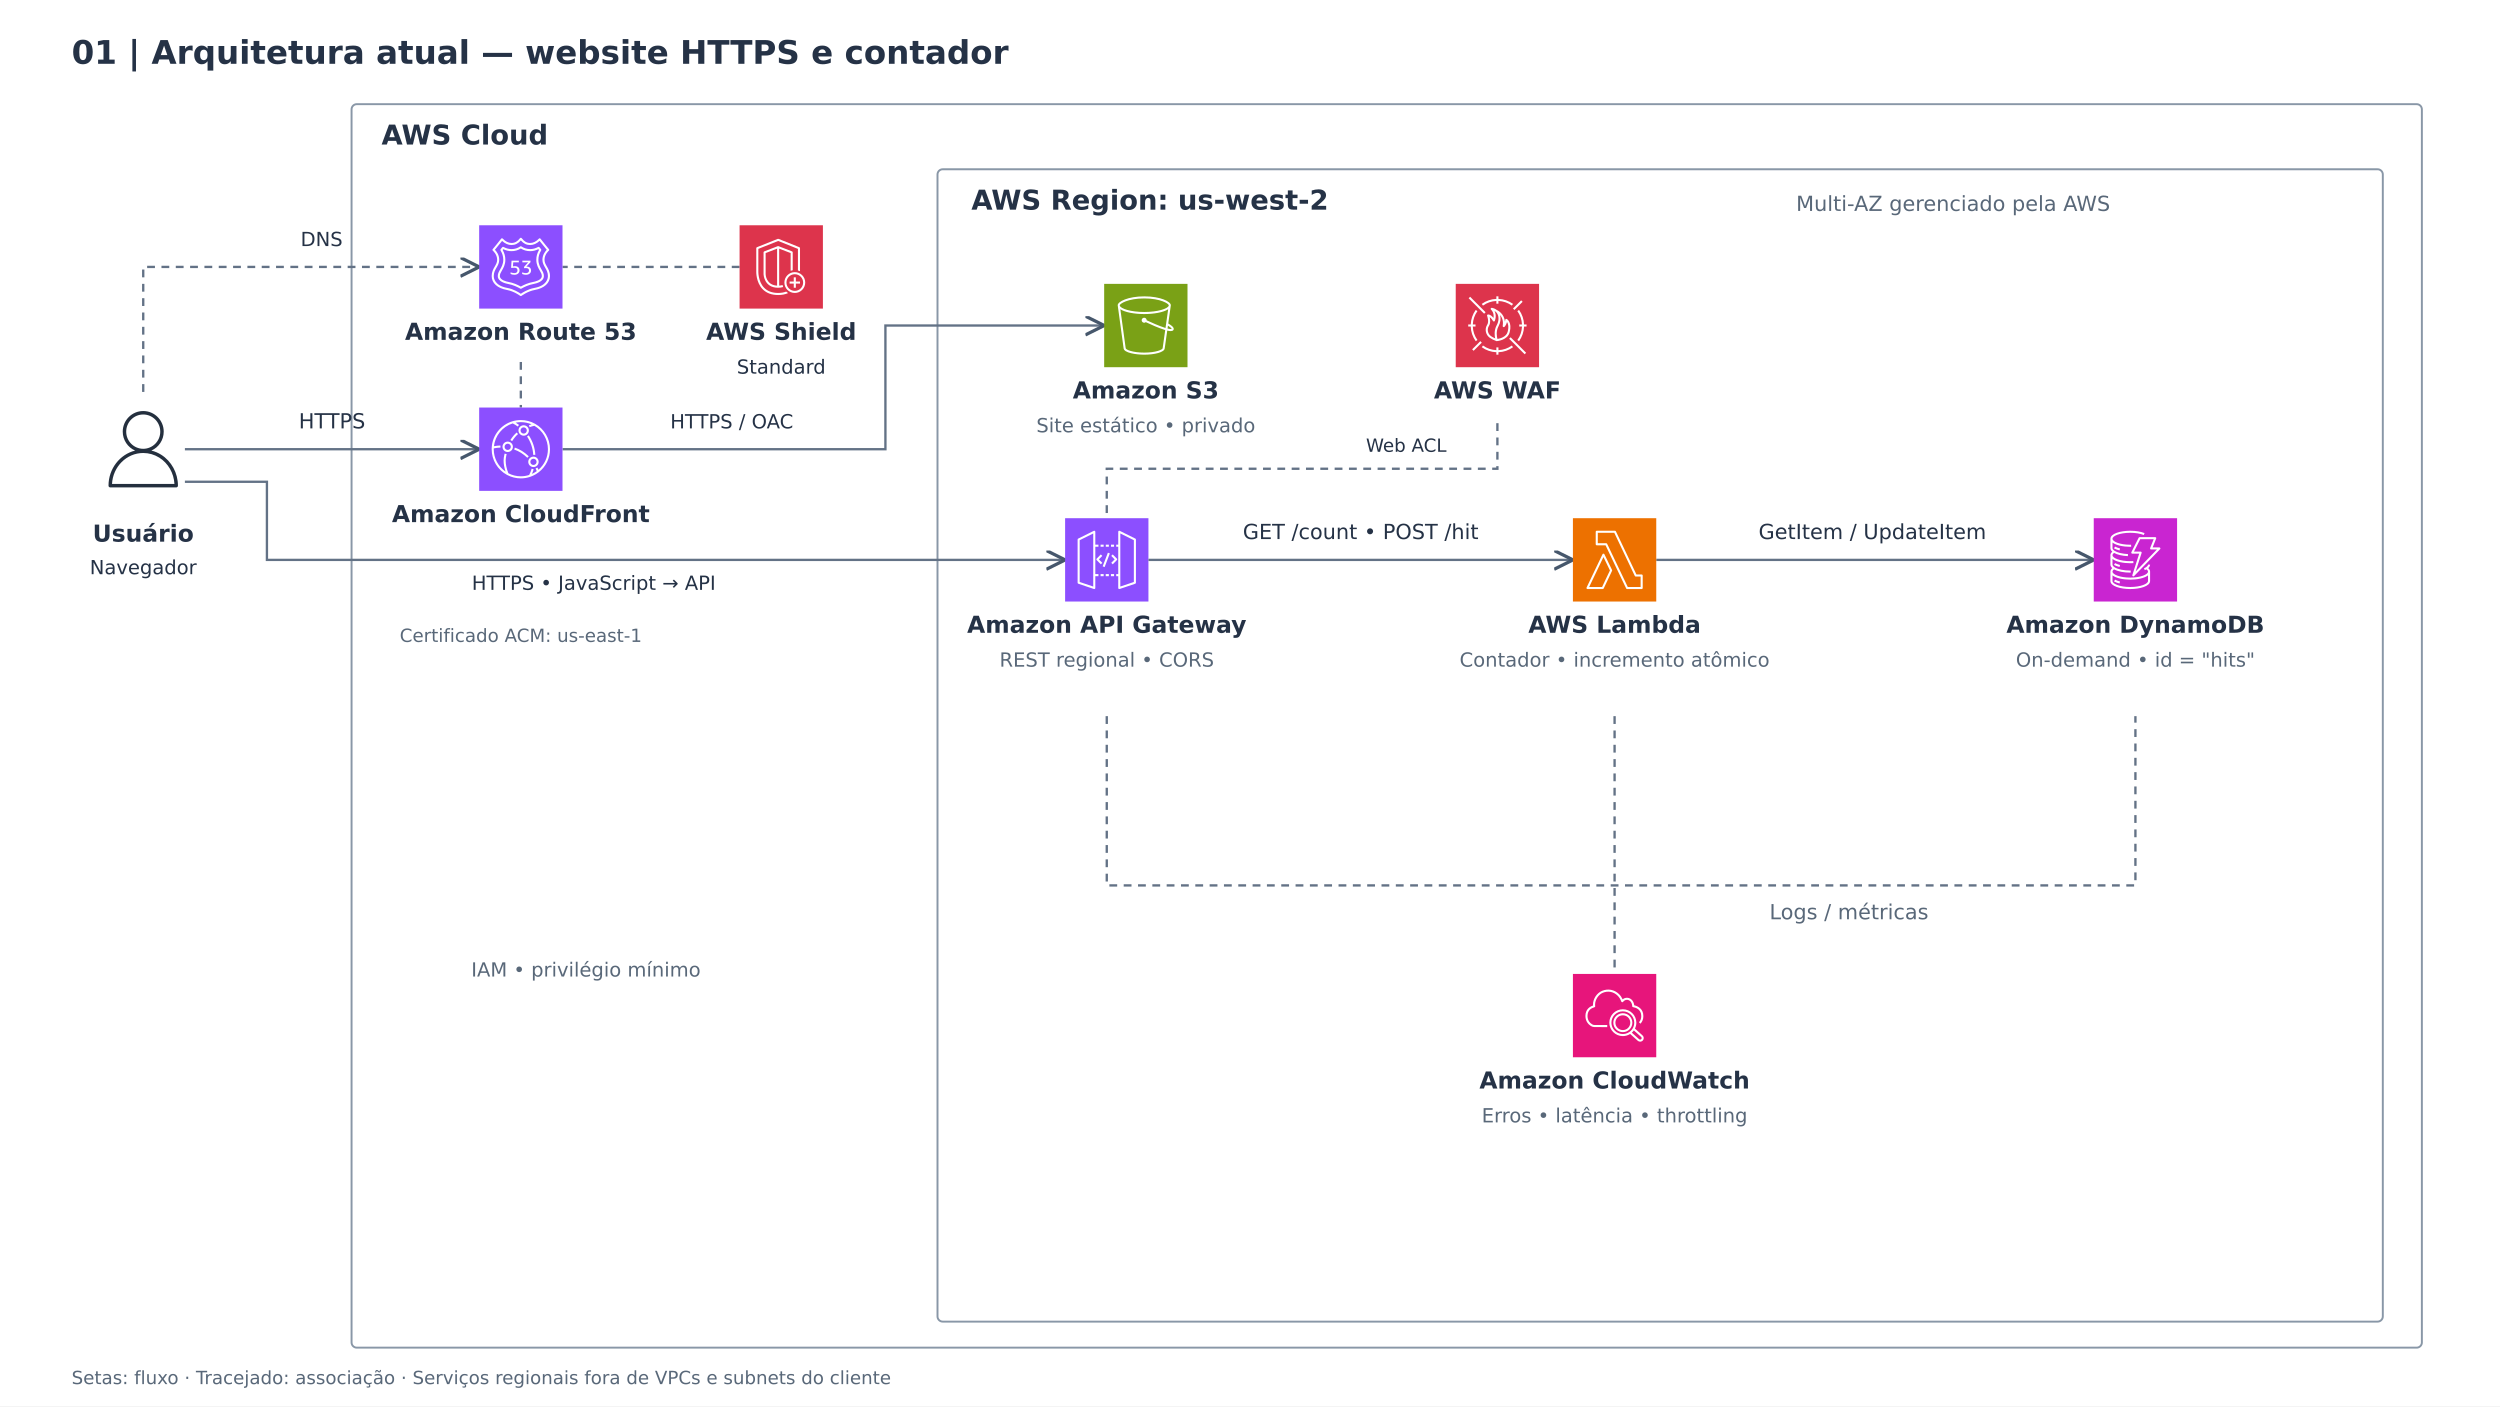
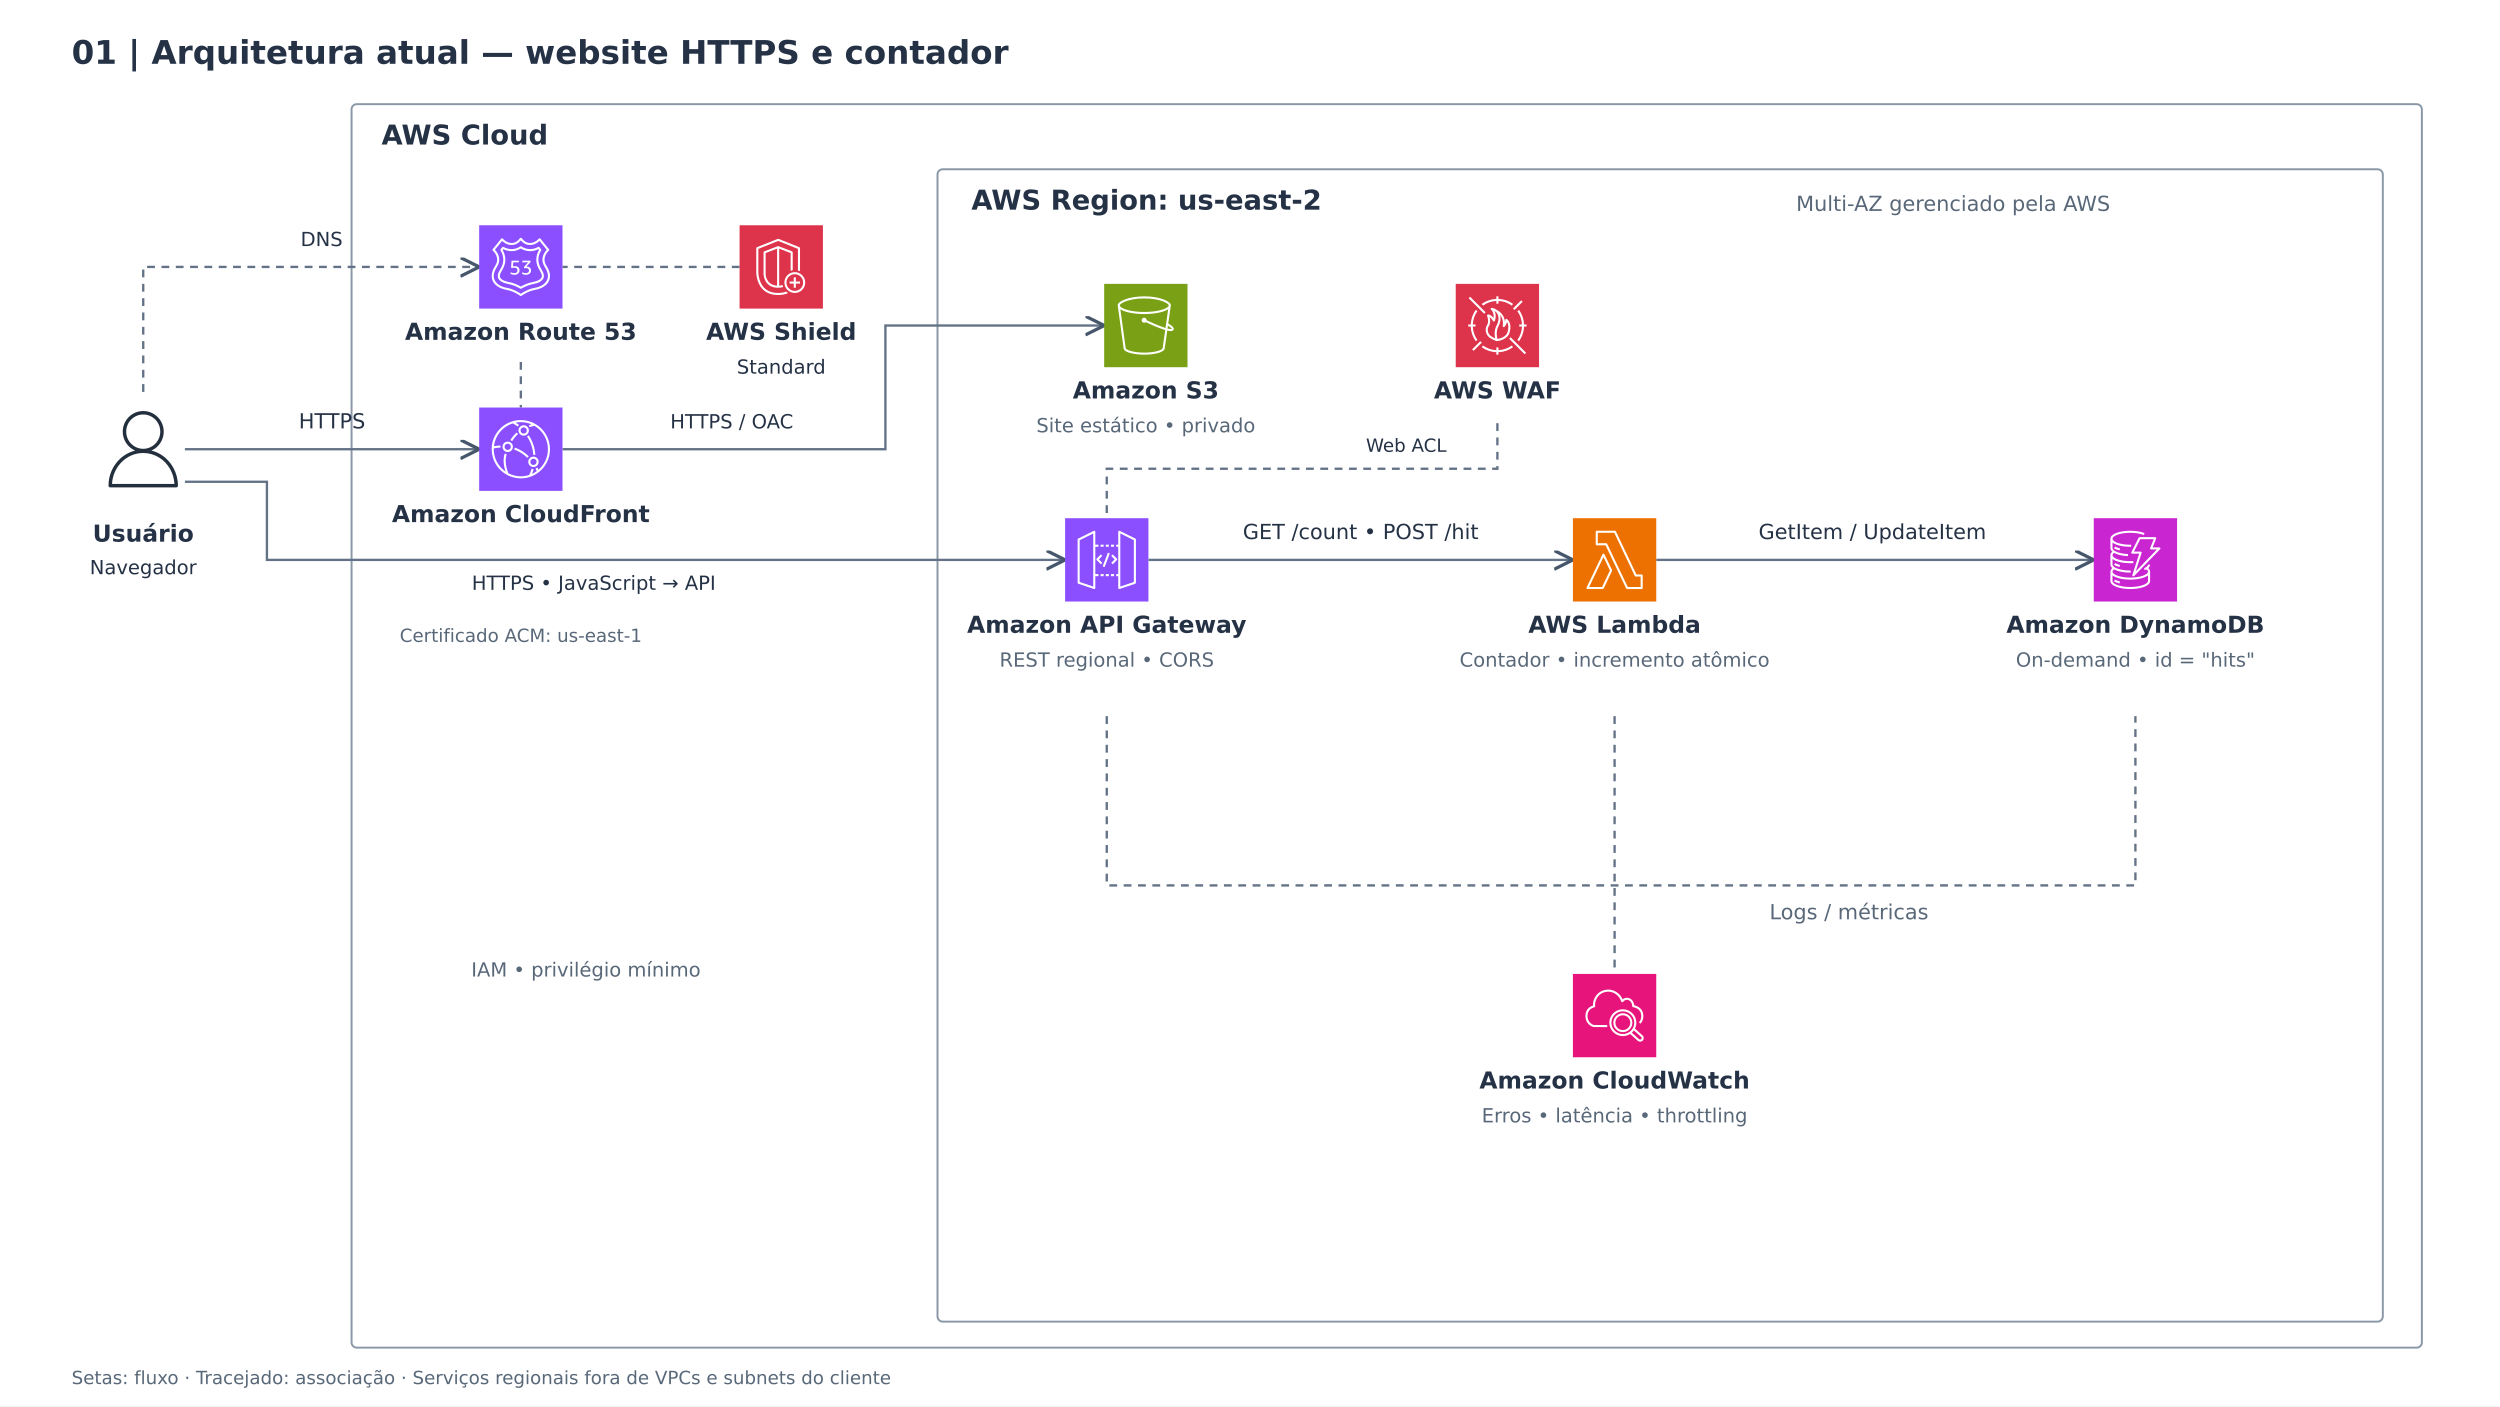
<svg xmlns="http://www.w3.org/2000/svg" width="1920" height="1080" viewBox="0 0 1920 1080">
  <defs>
    <marker id="a" markerWidth="9" markerHeight="9" refX="8" refY="4" orient="auto">
      <path d="M0,0 L8,4 L0,8" fill="none" stroke="#46576c" stroke-width="1.4" />
    </marker>
  </defs>
  <rect width="1920" height="1080" fill="#fff" />
  <text x="55" y="49" font-family="DejaVu Sans,sans-serif" font-size="25" text-anchor="start" fill="#253246" font-weight="600">01  |  Arquitetura atual — website HTTPS e contador</text>
  <rect x="270" y="80" width="1590" height="955" rx="4" fill="none" stroke="#8997a7" stroke-width="1.5" />
  <text x="293" y="111" font-family="DejaVu Sans,sans-serif" font-size="21" text-anchor="start" fill="#253246" font-weight="600">AWS Cloud</text>
  <rect x="720" y="130" width="1110" height="885" rx="4" fill="none" stroke="#8997a7" stroke-width="1.5" />
-   <text x="746" y="161" font-family="DejaVu Sans,sans-serif" font-size="21" text-anchor="start" fill="#253246" font-weight="600">AWS Region: us-west-2</text>
+   <text x="746" y="161" font-family="DejaVu Sans,sans-serif" font-size="21" text-anchor="start" fill="#253246" font-weight="600">AWS Region: us-east-2</text>
  <text x="1500" y="162" font-family="DejaVu Sans,sans-serif" font-size="16" text-anchor="middle" fill="#596879" font-weight="400">Multi-AZ gerenciado pela AWS</text>
  <path d="M110 301 V205 H368" fill="none" stroke="#637286" stroke-width="1.8" stroke-dasharray="6 5" marker-end="url(#a)" />
  <text x="247" y="189" font-family="DejaVu Sans,sans-serif" font-size="15" text-anchor="middle" fill="#253246" font-weight="400">DNS</text>
  <path d="M568 205 H432" fill="none" stroke="#637286" stroke-width="1.8" stroke-dasharray="6 5" />
  <path d="M400 278 V313" fill="none" stroke="#637286" stroke-width="1.8" stroke-dasharray="6 5" />
  <path d="M142 345 H368" fill="none" stroke="#637286" stroke-width="1.8" marker-end="url(#a)" />
  <text x="255" y="329" font-family="DejaVu Sans,sans-serif" font-size="16" text-anchor="middle" fill="#253246" font-weight="400">HTTPS</text>
  <path d="M432 345 H680 V250 H848" fill="none" stroke="#637286" stroke-width="1.8" marker-end="url(#a)" />
  <text x="562" y="329" font-family="DejaVu Sans,sans-serif" font-size="15" text-anchor="middle" fill="#253246" font-weight="400">HTTPS / OAC</text>
  <path d="M142 370 H205 V430 H818" fill="none" stroke="#637286" stroke-width="1.8" marker-end="url(#a)" />
  <text x="456" y="453" font-family="DejaVu Sans,sans-serif" font-size="15" text-anchor="middle" fill="#253246" font-weight="400">HTTPS • JavaScript → API</text>
  <path d="M1150 325 V360 H850 V398" fill="none" stroke="#637286" stroke-width="1.8" stroke-dasharray="6 5" />
  <text x="1080" y="347" font-family="DejaVu Sans,sans-serif" font-size="14" text-anchor="middle" fill="#253246" font-weight="400">Web ACL</text>
  <svg width="64" height="64" viewBox="0 0 48 48" version="1.1" x="78.0" y="313.0">
    <g id="Icon-Resource/General-Resource/Res_User_48" stroke="none" stroke-width="1" fill="none" fill-rule="evenodd">
      <path d="M6.025,44 C6.524,34.085 14.395,26.178 24,26.178 C27.248,26.178 30.43,27.092 33.205,28.822 C38.354,32.033 41.653,37.783 41.974,44 L6.025,44 Z M14.192,13.878 C14.192,8.432 18.592,4 24.001,4 C29.408,4 33.807,8.432 33.807,13.878 C33.807,19.325 29.408,23.757 24.001,23.757 C18.592,23.757 14.192,19.325 14.192,13.878 L14.192,13.878 Z M34.263,27.125 C32.53,26.044 30.65,25.26 28.698,24.771 C32.877,22.939 35.807,18.749 35.807,13.878 C35.807,7.329 30.51,2 24.001,2 C17.489,2 12.192,7.329 12.192,13.878 C12.192,18.755 15.13,22.95 19.317,24.778 C10.545,26.981 4,35.2 4,45 C4,45.552 4.447,46 5,46 L43,46 C43.552,46 44,45.552 44,45 C44,37.719 40.269,30.87 34.263,27.125 L34.263,27.125 Z" id="Fill-1" fill="#242F3E" />
    </g>
  </svg>
  <text x="110" y="416" font-family="DejaVu Sans,sans-serif" font-size="18" text-anchor="middle" fill="#253246" font-weight="600">Usuário</text>
  <text x="110" y="441" font-family="DejaVu Sans,sans-serif" font-size="15" text-anchor="middle" fill="#253246" font-weight="400">Navegador</text>
  <svg width="64" height="64" viewBox="0 0 80 80" version="1.1" x="368.0" y="173.0">
    <g id="Icon-Architecture/64/Arch_Amazon-Route-53_64" stroke="none" stroke-width="1" fill="none" fill-rule="evenodd">
      <g id="Icon-Architecture-BG/64/Networking-Content-Delivery" fill="#8C4FFF">
        <rect id="Rectangle" x="0" y="0" width="80" height="80" />
      </g>
      <path d="M48.692,40.68 C49.431,41.363 49.801,42.278 49.801,43.428 C49.801,44.678 49.351,45.676 48.452,46.423 C47.552,47.17 46.343,47.543 44.826,47.543 C43.627,47.543 42.44,47.287 41.266,46.777 L41.266,45.245 C42.657,45.705 43.843,45.935 44.826,45.935 C45.796,45.935 46.542,45.717 47.065,45.284 C47.588,44.85 47.849,44.231 47.849,43.428 C47.849,41.883 46.874,41.111 44.921,41.111 C44.309,41.111 43.703,41.143 43.103,41.206 L43.103,39.943 L47.123,35.559 L41.458,35.559 L41.458,33.989 L49.247,33.989 L49.247,35.502 L45.304,39.675 C45.369,39.662 45.431,39.656 45.496,39.656 L45.687,39.656 C46.951,39.656 47.952,39.997 48.692,40.68 M37.574,40.345 C38.351,41.073 38.74,42.074 38.74,43.35 C38.74,44.601 38.288,45.612 37.381,46.385 C36.475,47.157 35.283,47.543 33.803,47.543 C32.503,47.543 31.284,47.287 30.148,46.777 L30.148,45.245 C31.564,45.705 32.776,45.935 33.784,45.935 C34.754,45.935 35.497,45.715 36.013,45.274 C36.53,44.834 36.789,44.2 36.789,43.37 C36.789,42.463 36.546,41.806 36.061,41.398 C35.576,40.99 34.785,40.785 33.688,40.785 C32.897,40.785 31.909,40.85 30.722,40.977 L30.722,39.713 L31.086,33.989 L38.071,33.989 L38.071,35.559 L32.693,35.559 L32.444,39.445 C33.146,39.318 33.777,39.254 34.338,39.254 C35.716,39.254 36.795,39.617 37.574,40.345 M51.957,54.378 C47.103,55.25 42.852,57.227 40,58.837 C37.147,57.227 32.896,55.25 28.043,54.378 C26.677,54.133 19.869,52.711 19.869,48.776 C19.869,46.952 20.522,45.742 21.776,43.583 C23.274,41 25.138,37.784 25.138,33.156 C25.138,29.847 24.271,26.675 22.559,23.715 C22.76,23.467 22.965,23.216 23.171,22.963 C25.707,24.23 28.347,24.872 31.031,24.872 C34.311,24.872 37.325,24.011 40,22.311 C42.674,24.011 45.688,24.872 48.968,24.872 C51.652,24.872 54.293,24.23 56.829,22.963 C57.034,23.216 57.239,23.467 57.44,23.715 C55.728,26.675 54.861,29.847 54.861,33.156 C54.861,37.784 56.725,41 58.226,43.587 C59.477,45.742 60.13,46.952 60.13,48.776 C60.13,52.711 53.322,54.133 51.957,54.378 M56.861,33.156 C56.861,29.997 57.752,26.97 59.507,24.158 C59.735,23.795 59.706,23.328 59.434,22.996 C58.926,22.373 58.393,21.718 57.867,21.067 C57.562,20.69 57.032,20.586 56.606,20.82 C54.143,22.181 51.574,22.872 48.968,22.872 C45.824,22.872 43.077,22.026 40.569,20.289 C40.227,20.052 39.772,20.052 39.43,20.289 C36.922,22.026 34.175,22.872 31.031,22.872 C28.425,22.872 25.856,22.181 23.393,20.82 C22.968,20.586 22.437,20.69 22.132,21.067 C21.606,21.718 21.073,22.373 20.565,22.996 C20.294,23.328 20.264,23.795 20.492,24.158 C22.248,26.97 23.138,29.997 23.138,33.156 C23.138,37.246 21.423,40.202 20.045,42.581 C18.695,44.904 17.869,46.447 17.869,48.776 C17.869,54.165 25.385,55.934 27.689,56.348 C32.549,57.221 36.793,59.281 39.497,60.854 C39.652,60.945 39.826,60.99 40,60.99 C40.173,60.99 40.347,60.945 40.503,60.854 C43.207,59.281 47.45,57.221 52.31,56.348 C54.614,55.934 62.13,54.165 62.13,48.776 C62.13,46.447 61.304,44.904 59.954,42.578 C58.576,40.202 56.861,37.246 56.861,33.156 M52.994,60.157 C46.863,61.259 41.723,64.557 40,65.764 C38.276,64.557 33.136,61.259 27.005,60.157 C14.937,57.989 14,50.897 14,48.776 C14,45.285 15.371,42.923 16.697,40.637 C17.961,38.46 19.268,36.207 19.268,33.156 C19.268,28.336 16.485,24.931 15.112,23.546 C16.556,21.789 20.204,17.342 22.003,15.024 C24.729,17.597 27.898,19 31.031,19 C34.509,19 37.385,17.585 40,14.564 C42.614,17.585 45.49,19 48.968,19 C52.101,19 55.27,17.597 57.997,15.024 C59.796,17.342 63.443,21.789 64.887,23.546 C63.514,24.931 60.731,28.336 60.731,33.156 C60.731,36.207 62.039,38.46 63.302,40.637 C64.629,42.923 66,45.285 66,48.776 C66,50.897 65.062,57.989 52.994,60.157 M65.032,39.634 C63.797,37.505 62.731,35.668 62.731,33.156 C62.731,27.868 66.847,24.447 66.887,24.415 C67.094,24.247 67.226,24.003 67.254,23.737 C67.28,23.471 67.2,23.206 67.03,23 C66.963,22.92 60.408,14.973 58.906,12.914 C58.73,12.673 58.457,12.523 58.159,12.505 C57.86,12.483 57.572,12.602 57.368,12.82 C54.848,15.515 51.866,16.999 48.968,16.999 C45.764,16.999 43.244,15.572 40.794,12.371 C40.415,11.876 39.585,11.876 39.206,12.371 C36.755,15.572 34.235,16.999 31.031,16.999 C28.133,16.999 25.151,15.515 22.631,12.82 C22.427,12.602 22.137,12.478 21.84,12.505 C21.543,12.523 21.269,12.673 21.093,12.914 C19.591,14.973 13.036,22.92 12.969,23 C12.8,23.206 12.72,23.471 12.747,23.736 C12.773,24.001 12.904,24.245 13.11,24.413 C13.152,24.447 17.268,27.868 17.268,33.156 C17.268,35.668 16.202,37.505 14.967,39.634 C13.576,42.031 12,44.747 12,48.776 C12,55.487 17.477,60.478 26.652,62.127 C33.559,63.368 39.334,67.749 39.391,67.794 C39.57,67.931 39.785,68 40,68 C40.214,68 40.429,67.931 40.609,67.793 C40.667,67.749 46.422,63.371 53.347,62.127 C62.522,60.478 68,55.487 68,48.776 C68,44.747 66.423,42.031 65.032,39.634" id="Amazon-Route-53-Icon_64_Squid" fill="#FFFFFF" />
    </g>
  </svg>
  <text x="400" y="261" font-family="DejaVu Sans,sans-serif" font-size="18" text-anchor="middle" fill="#253246" font-weight="600">Amazon Route 53</text>
  <svg width="64" height="64" viewBox="0 0 80 80" version="1.1" x="568.0" y="173.0">
    <g id="Icon-Architecture/64/Arch_AWS-Shield_64" stroke="none" stroke-width="1" fill="none" fill-rule="evenodd">
      <g id="Icon-Architecture-BG/64/Security-Identity-Compliance" fill="#DD344C">
        <rect id="Rectangle" x="0" y="0" width="80" height="80" />
      </g>
      <path d="M54.011,49.999 L52.011,49.999 L52.011,53.999 L48.011,53.999 L48.011,55.999 L52.011,55.999 L52.011,59.999 L54.011,59.999 L54.011,55.999 L58.011,55.999 L58.011,53.999 L54.011,53.999 L54.011,49.999 Z M61.011,54.999 C61.011,50.589 57.422,46.999 53.011,46.999 C48.6,46.999 45.011,50.589 45.011,54.999 C45.011,59.41 48.6,62.999 53.011,62.999 C57.422,62.999 61.011,59.41 61.011,54.999 L61.011,54.999 Z M63.011,54.999 C63.011,60.514 58.525,64.999 53.011,64.999 C47.497,64.999 43.011,60.514 43.011,54.999 C43.011,49.486 47.497,44.999 53.011,44.999 C58.525,44.999 63.011,49.486 63.011,54.999 L63.011,54.999 Z M36.011,57.971 L36.011,22.456 L25.011,26.686 L25.011,46.999 C25.023,47.413 25.407,57.38 36.011,57.971 L36.011,57.971 Z M49.011,43.7 L49.011,26.686 L38.011,22.456 L38.011,57.962 C39.171,57.886 40.248,57.681 41.247,57.364 C41.382,58.032 41.581,58.678 41.822,59.301 C40.357,59.761 38.752,59.999 37.011,59.999 C23.452,59.999 23.014,47.151 23.011,47.022 L23.011,26 C23.011,25.585 23.266,25.215 23.652,25.066 L36.652,20.066 C36.884,19.977 37.138,19.977 37.37,20.066 L50.37,25.066 C50.756,25.215 51.011,25.585 51.011,26 L51.011,43.181 C50.323,43.297 49.655,43.471 49.011,43.7 L49.011,43.7 Z M44.756,63.688 C45.314,64.216 45.921,64.692 46.573,65.109 C43.818,66.356 40.615,66.987 37.011,66.987 C30.684,66.987 25.64,65.062 22.02,61.267 C15.589,54.523 15.991,44.38 16.012,43.953 L16.011,22 C16.011,21.59 16.26,21.224 16.64,21.07 L36.64,13.07 C36.878,12.976 37.144,12.976 37.382,13.07 L57.382,21.07 C57.762,21.224 58.011,21.59 58.011,22 L58.011,43.999 C58.011,43.999 58.013,44.044 58.015,44.106 C57.375,43.812 56.706,43.575 56.012,43.395 L56.011,22.677 L37.011,15.076 L18.011,22.677 L18.011,43.999 C18.005,44.142 17.636,53.783 23.477,59.897 C26.704,63.275 31.258,64.987 37.011,64.987 C39.899,64.987 42.486,64.546 44.756,63.688 L44.756,63.688 Z" id="AWS-Shield_Icon_64_Squid" fill="#FFFFFF" />
    </g>
  </svg>
  <text x="600" y="261" font-family="DejaVu Sans,sans-serif" font-size="18" text-anchor="middle" fill="#253246" font-weight="600">AWS Shield</text>
  <text x="600" y="287" font-family="DejaVu Sans,sans-serif" font-size="15" text-anchor="middle" fill="#253246" font-weight="400">Standard</text>
  <svg width="64" height="64" viewBox="0 0 80 80" version="1.1" x="368.0" y="313.0">
    <g id="Icon-Architecture/64/Arch_Amazon-CloudFront_64" stroke="none" stroke-width="1" fill="none" fill-rule="evenodd">
      <g id="Icon-Architecture-BG/64/Networking-Content-Delivery" fill="#8C4FFF">
        <rect id="Rectangle" x="0" y="0" width="80" height="80" />
      </g>
      <path d="M55.122,52.123 C55.122,50.469 53.776,49.123 52.122,49.123 C50.468,49.123 49.122,50.469 49.122,52.123 C49.122,53.777 50.468,55.123 52.122,55.123 C53.776,55.123 55.122,53.777 55.122,52.123 L55.122,52.123 Z M57.122,52.123 C57.122,54.88 54.879,57.123 52.122,57.123 C49.365,57.123 47.122,54.88 47.122,52.123 C47.122,49.366 49.365,47.123 52.122,47.123 C54.879,47.123 57.122,49.366 57.122,52.123 L57.122,52.123 Z M30.392,37.692 C30.392,36.038 29.046,34.692 27.392,34.692 C25.737,34.692 24.392,36.038 24.392,37.692 C24.392,39.346 25.737,40.692 27.392,40.692 C29.046,40.692 30.392,39.346 30.392,37.692 L30.392,37.692 Z M32.392,37.692 C32.392,40.449 30.148,42.692 27.392,42.692 C24.635,42.692 22.392,40.449 22.392,37.692 C22.392,34.935 24.635,32.692 27.392,32.692 C30.148,32.692 32.392,34.935 32.392,37.692 L32.392,37.692 Z M39.73,22.007 C39.73,23.661 41.076,25.007 42.73,25.007 C44.385,25.007 45.73,23.661 45.73,22.007 C45.73,20.352 44.385,19.007 42.73,19.007 C41.076,19.007 39.73,20.352 39.73,22.007 L39.73,22.007 Z M37.73,22.007 C37.73,19.25 39.974,17.007 42.73,17.007 C45.487,17.007 47.73,19.25 47.73,22.007 C47.73,24.764 45.487,27.007 42.73,27.007 C39.974,27.007 37.73,24.764 37.73,22.007 L37.73,22.007 Z M66,40 C66,30.727 61.028,22.148 53.012,17.509 C51.575,17.799 50.185,18.196 48.451,18.823 L47.771,16.942 C48.676,16.616 49.486,16.352 50.266,16.126 C47.046,14.737 43.548,14 40,14 C38.311,14 36.649,14.175 35.025,14.492 C36.201,15.18 37.244,15.866 38.257,16.634 L37.048,18.227 C35.62,17.145 34.14,16.228 32.197,15.21 C22.378,18.298 15.306,26.958 14.183,37.128 C16.242,36.711 18.219,36.484 20.414,36.43 L20.463,38.429 C18.163,38.486 16.187,38.73 14.027,39.205 C14.018,39.47 14,39.738 14,40 C14,48.658 18.283,56.636 25.327,61.447 C24.074,57.716 23.45,54.19 23.45,50.746 C23.45,48.782 23.788,47.169 24.145,45.462 C24.228,45.067 24.312,44.665 24.394,44.248 L26.357,44.635 C26.273,45.059 26.187,45.47 26.103,45.873 C25.753,47.545 25.45,48.989 25.45,50.746 C25.45,54.654 26.308,58.695 28.054,63.083 C31.773,65.014 35.789,66 40,66 C42.756,66 45.446,65.56 48.012,64.714 C49.019,62.727 49.766,60.852 50.39,58.699 L52.311,59.256 C51.855,60.826 51.332,62.253 50.709,63.677 C52.323,62.951 53.85,62.053 55.283,61.005 C54.938,60.159 54.568,59.318 54.159,58.499 L55.948,57.604 C56.296,58.3 56.615,59.012 56.92,59.728 C62.705,54.775 66,47.66 66,40 L66,40 Z M68,40 C68,48.727 64.034,56.799 57.121,62.149 C55.409,63.479 53.552,64.583 51.589,65.472 C50.756,65.85 49.908,66.2 49.036,66.494 C46.156,67.493 43.113,68 40,68 C35.4,68 30.832,66.854 26.788,64.686 C17.667,59.806 12,50.347 12,40 C12,39.314 12.018,38.792 12.059,38.309 C12.74,26.625 20.756,16.512 32.001,13.166 C34.562,12.393 37.255,12 40,12 C44.808,12 49.539,13.238 53.684,15.579 C62.513,20.525 68,29.884 68,40 L68,40 Z M37.314,25.463 L36,23.956 C33.758,25.912 32.014,27.989 29.977,31.126 L31.655,32.215 C33.583,29.244 35.223,27.288 37.314,25.463 L37.314,25.463 Z M34.275,38.427 L33.625,40.318 C38.218,41.895 42.225,44.411 46.234,48.236 L47.615,46.789 C43.389,42.758 39.15,40.101 34.275,38.427 L34.275,38.427 Z M47.646,26.668 C51.398,32.39 53.511,38.671 53.925,45.338 L51.929,45.462 C51.536,39.146 49.533,33.192 45.975,27.765 L47.646,26.668 Z" id="Amazon-CloudFront_Icon_64_Squid" fill="#FFFFFF" />
    </g>
  </svg>
  <text x="400" y="401" font-family="DejaVu Sans,sans-serif" font-size="18" text-anchor="middle" fill="#253246" font-weight="600">Amazon CloudFront</text>
  <text x="400" y="493" font-family="DejaVu Sans,sans-serif" font-size="14" text-anchor="middle" fill="#596879" font-weight="400">Certificado ACM: us-east-1</text>
  <svg width="64" height="64" viewBox="0 0 80 80" version="1.1" x="848.0" y="218.0">
    <g id="Icon-Architecture/64/Arch_Amazon-Simple-Storage-Service_64" stroke="none" stroke-width="1" fill="none" fill-rule="evenodd">
      <g id="Icon-Architecture-BG/64/Storage" fill="#7AA116">
        <rect id="Rectangle" x="0" y="0" width="80" height="80" />
      </g>
      <g id="Icon-Service/64/Amazon-Simple-Storage-Service_64" transform="translate(12.9999, 11.9996)" fill="#FFFFFF">
        <path d="M47.836,30.893 L48.22,28.189 C51.761,30.31 51.807,31.186 51.806,31.21 C51.8,31.215 51.196,31.719 47.836,30.893 L47.836,30.893 Z M45.893,30.353 C39.773,28.501 31.25,24.591 27.801,22.961 C27.801,22.947 27.805,22.934 27.805,22.92 C27.805,21.595 26.727,20.517 25.401,20.517 C24.077,20.517 22.999,21.595 22.999,22.92 C22.999,24.245 24.077,25.323 25.401,25.323 C25.983,25.323 26.511,25.106 26.928,24.761 C30.986,26.682 39.443,30.535 45.608,32.355 L43.17,49.561 C43.163,49.608 43.16,49.655 43.16,49.702 C43.16,51.217 36.453,54 25.494,54 C14.419,54 7.641,51.217 7.641,49.702 C7.641,49.656 7.638,49.611 7.632,49.566 L2.538,12.359 C6.947,15.394 16.43,17 25.5,17 C34.556,17 44.023,15.4 48.441,12.374 L45.893,30.353 Z M2,8.478 C2.072,7.162 9.634,2 25.5,2 C41.364,2 48.927,7.161 49,8.478 L49,8.927 C48.13,11.878 38.33,15 25.5,15 C12.648,15 2.843,11.868 2,8.913 L2,8.478 Z M51,8.5 C51,5.035 41.066,0 25.5,0 C9.934,0 0,5.035 0,8.5 L0.094,9.254 L5.642,49.778 C5.775,54.31 17.861,56 25.494,56 C34.966,56 45.029,53.822 45.159,49.781 L47.555,32.884 C48.888,33.203 49.985,33.366 50.866,33.366 C52.049,33.366 52.849,33.077 53.334,32.499 C53.732,32.025 53.884,31.451 53.77,30.84 C53.511,29.456 51.868,27.964 48.522,26.055 L50.898,9.293 L51,8.5 Z" id="Amazon-Simple-Storage-Service-Icon_64_Squid" />
      </g>
    </g>
  </svg>
  <text x="880" y="306" font-family="DejaVu Sans,sans-serif" font-size="18" text-anchor="middle" fill="#253246" font-weight="600">Amazon S3</text>
  <text x="880" y="332" font-family="DejaVu Sans,sans-serif" font-size="15" text-anchor="middle" fill="#596879" font-weight="400">Site estático • privado</text>
  <svg width="64" height="64" viewBox="0 0 80 80" version="1.1" x="1118.0" y="218.0">
    <g id="Icon-Architecture/64/Arch_AWS-WAF_64" stroke="none" stroke-width="1" fill="none" fill-rule="evenodd">
      <g id="Icon-Architecture-BG/64/Security-Identity-Compliance" fill="#DD344C">
        <rect id="Rectangle" x="0" y="0" width="80" height="80" />
      </g>
      <g id="Icon-Service/64/AWS-WAF_64" transform="translate(11.9995, 12)" fill="#FFFFFF">
        <path d="M2.396,29 L-3.55271368e-15,29 L-3.55271368e-15,27 L2.399,27 C2.599,21.941 4.239,17.128 7.208,13.025 L8.829,14.198 C6.108,17.957 4.598,22.366 4.399,27 L7,27 L7,29 L4.396,29 C4.582,33.662 6.093,38.097 8.829,41.876 L7.208,43.049 C4.224,38.926 2.583,34.085 2.396,29 L2.396,29 Z M43.01,48.828 C38.898,51.805 34.072,53.445 29,53.639 L29,56 L27,56 L27,53.639 C21.928,53.445 17.1,51.805 12.988,48.828 L14.16,47.208 C17.93,49.937 22.352,51.447 27,51.639 L27,49 L29,49 L29,51.639 C33.648,51.446 38.069,49.936 41.838,47.208 L43.01,48.828 Z M12.988,7.246 C17.1,4.269 21.928,2.629 27,2.436 L27,0 L29,0 L29,2.436 C34.072,2.629 38.898,4.27 43.01,7.246 L41.838,8.866 C38.069,6.138 33.648,4.628 29,4.436 L29,7 L27,7 L27,4.436 C22.352,4.627 17.93,6.138 14.16,8.866 L12.988,7.246 Z M56,27 L56,29 L53.602,29 C53.416,34.085 51.774,38.926 48.791,43.049 L47.169,41.876 C49.905,38.097 51.417,33.662 51.602,29 L49,29 L49,27 L51.599,27 C51.4,22.366 49.89,17.957 47.169,14.198 L48.791,13.025 C51.759,17.128 53.399,21.941 53.599,27 L56,27 Z M42.972,11.65 L50.812,3.81 L52.226,5.224 L44.386,13.064 L42.972,11.65 Z M13.026,44.424 L5.186,52.264 L3.772,50.85 L11.612,43.01 L13.026,44.424 Z M15.252,16.667 L0.412,1.827 L1.826,0.413 L16.667,15.253 L15.252,16.667 Z M40.707,39.293 L55.586,54.173 L54.172,55.587 L39.292,40.708 L40.707,39.293 Z M19.664,28.735 C19.739,28.602 19.82,28.468 19.905,28.334 C21.586,25.693 21.104,22.089 20.57,19.912 C22.011,20.859 23.31,22.816 23.753,23.638 C23.942,23.986 24.309,24.197 24.712,24.161 C25.107,24.13 25.446,23.87 25.578,23.497 C27.067,19.267 26.31,16.087 25.26,14.026 C26.533,14.767 27.519,15.833 28.172,17.192 C29.588,20.134 29.273,24.161 27.348,27.7 C24.719,32.536 25.246,37.606 25.844,40.334 C24.343,39.687 23.007,38.956 21.854,38.152 C18.827,36.042 17.864,31.907 19.664,28.735 L19.664,28.735 Z M33.094,28.398 C33.029,28.807 33.221,29.214 33.579,29.422 C33.936,29.629 34.386,29.596 34.709,29.336 C34.79,29.271 36.43,27.917 37.224,24.642 C38.181,26.034 39.182,28.843 37.85,34.003 C36.532,39.108 30.28,40.544 28.049,40.897 C27.51,38.964 26.417,33.599 29.106,28.655 C31.014,25.145 31.52,21.176 30.564,17.901 C32.374,20.027 33.901,23.373 33.094,28.398 L33.094,28.398 Z M17.922,27.75 C15.62,31.81 16.844,37.099 20.71,39.793 C22.46,41.013 24.58,42.072 27.01,42.941 C27.121,42.981 27.234,43 27.347,43 C27.368,43 27.386,42.989 27.406,42.988 L27.407,42.997 C27.832,42.964 37.826,42.096 39.786,34.503 C42.308,24.737 37.257,21.84 37.041,21.721 C36.748,21.561 36.393,21.557 36.096,21.712 C35.799,21.868 35.6,22.162 35.566,22.495 C35.495,23.17 35.384,23.771 35.25,24.302 C34.558,16.634 28.479,13.514 27.25,12.959 C25.99,11.994 24.458,11.331 22.682,11.016 C22.236,10.935 21.794,11.168 21.604,11.578 C21.412,11.987 21.521,12.477 21.867,12.768 C22.017,12.895 25.133,15.597 24.244,20.739 C23.083,19.216 21.235,17.38 19.061,17.38 C18.731,17.38 18.423,17.543 18.237,17.815 C18.05,18.087 18.01,18.434 18.128,18.741 C18.15,18.795 20.188,24.166 18.217,27.261 C18.113,27.425 18.014,27.589 17.922,27.75 L17.922,27.75 Z" id="AWS-WAF_Icon_64_Squid" />
      </g>
    </g>
  </svg>
  <text x="1150" y="306" font-family="DejaVu Sans,sans-serif" font-size="18" text-anchor="middle" fill="#253246" font-weight="600">AWS WAF</text>
  <svg width="64" height="64" viewBox="0 0 80 80" fill="none" x="818.0" y="398.0">
    <g id="Icon-Architecture/64/Arch_Amazon-API-Gateway_64">
      <g id="Icon-Architecture-BG/64/Networking-Content-Delivery">
        <rect id="Rectangle" width="80" height="80" fill="#8C4FFF" />
      </g>
      <g id="Icon-Service/64/Amazon-API-Gateway_64">
        <path id="Amazon-API-Gateway_Icon_64_Squid" fill-rule="evenodd" clip-rule="evenodd" d="M34.065 55.632H37V53.615H34.065V55.632ZM39 55.632H42V53.615H39V55.632ZM27 14.63L14 21.082V61.193L27 65.59V14.63ZM29 27.393V53.615H32V55.632H29V66.992C29 67.316 28.845 67.621 28.584 67.81C28.412 67.936 28.207 68 28 68C27.894 68 27.786 67.983 27.682 67.948L12.682 62.876C12.274 62.737 12 62.352 12 61.92V20.454C12 20.07 12.217 19.718 12.559 19.549L27.559 12.104C27.868 11.95 28.235 11.968 28.528 12.152C28.821 12.336 29 12.66 29 13.009V25.376H32V27.393H29ZM44 55.632H47V53.615H44V55.632ZM44.065 27.393H47V25.376H44.065V27.393ZM39.065 27.393H42V25.376H39.065V27.393ZM34.065 27.393H37V25.376H34.065V27.393ZM66 21.082L53 14.63V65.59L66 61.193V21.082ZM68 61.92C68 62.352 67.726 62.737 67.318 62.876L52.318 67.948C52.214 67.983 52.106 68 52 68C51.793 68 51.588 67.936 51.416 67.81C51.155 67.621 51 67.316 51 66.992V55.632H49.065V53.615H51V27.393H49.065V25.376H51V13.009C51 12.66 51.179 12.336 51.472 12.152C51.765 11.968 52.131 11.95 52.441 12.104L67.441 19.549C67.783 19.718 68 20.07 68 20.454V61.92ZM42.934 33.807L41.066 33.083L36.066 46.194L37.934 46.918L42.934 33.807ZM49.707 40.209C50.098 39.815 50.098 39.176 49.707 38.783L45.707 34.749L44.293 36.175L47.586 39.496L44.293 42.817L45.707 44.243L49.707 40.209ZM34.293 44.243L30.293 40.209C29.902 39.815 29.902 39.176 30.293 38.783L34.293 34.749L35.707 36.175L32.414 39.496L35.707 42.817L34.293 44.243Z" fill="white" />
      </g>
    </g>
  </svg>
  <text x="850" y="486" font-family="DejaVu Sans,sans-serif" font-size="18" text-anchor="middle" fill="#253246" font-weight="600">Amazon API Gateway</text>
  <text x="850" y="512" font-family="DejaVu Sans,sans-serif" font-size="15" text-anchor="middle" fill="#596879" font-weight="400">REST regional • CORS</text>
  <text x="55" y="1063" font-family="DejaVu Sans,sans-serif" font-size="14" text-anchor="start" fill="#596879" font-weight="400">Setas: fluxo   ·   Tracejado: associação   ·   Serviços regionais fora de VPCs e subnets do cliente</text>
  <path d="M882 430 H1208" fill="none" stroke="#637286" stroke-width="1.8" marker-end="url(#a)" />
  <text x="1045" y="414" font-family="DejaVu Sans,sans-serif" font-size="16" text-anchor="middle" fill="#253246" font-weight="400">GET /count • POST /hit</text>
  <path d="M1272 430 H1608" fill="none" stroke="#637286" stroke-width="1.8" marker-end="url(#a)" />
  <text x="1438" y="414" font-family="DejaVu Sans,sans-serif" font-size="16" text-anchor="middle" fill="#253246" font-weight="400">GetItem / UpdateItem</text>
  <svg width="64" height="64" viewBox="0 0 80 80" version="1.1" x="1208.0" y="398.0">
    <g id="Icon-Architecture/64/Arch_AWS-Lambda_64" stroke="none" stroke-width="1" fill="none" fill-rule="evenodd">
      <g id="Icon-Architecture-BG/64/Compute" fill="#ED7100">
        <rect id="Rectangle" x="0" y="0" width="80" height="80" />
      </g>
      <path d="M28.008,66 L15.591,66 L29.324,37.296 L35.546,50.106 L28.008,66 Z M30.22,34.553 C30.051,34.208 29.7,33.989 29.318,33.989 L29.315,33.989 C28.929,33.99 28.578,34.211 28.412,34.558 L13.098,66.569 C12.95,66.879 12.971,67.243 13.155,67.534 C13.337,67.824 13.658,68 14.002,68 L28.642,68 C29.03,68 29.382,67.777 29.548,67.428 L37.564,50.528 C37.693,50.254 37.692,49.937 37.559,49.665 L30.22,34.553 Z M64.995,66 L52.659,66 L32.867,24.57 C32.701,24.222 32.349,24 31.962,24 L23.89,24 L23.899,14 L39.72,14 L59.42,55.429 C59.586,55.777 59.939,56 60.326,56 L64.995,56 L64.995,66 Z M65.998,54 L60.96,54 L41.259,12.571 C41.094,12.223 40.741,12 40.353,12 L22.898,12 C22.345,12 21.896,12.447 21.895,12.999 L21.884,24.999 C21.884,25.265 21.989,25.519 22.178,25.707 C22.365,25.895 22.62,26 22.887,26 L31.329,26 L51.122,67.43 C51.289,67.778 51.639,68 52.026,68 L65.998,68 C66.552,68 67,67.552 67,67 L67,55 C67,54.448 66.552,54 65.998,54 L65.998,54 Z" id="AWS-Lambda_Icon_64_Squid" fill="#FFFFFF" />
    </g>
  </svg>
  <text x="1240" y="486" font-family="DejaVu Sans,sans-serif" font-size="18" text-anchor="middle" fill="#253246" font-weight="600">AWS Lambda</text>
  <text x="1240" y="512" font-family="DejaVu Sans,sans-serif" font-size="15" text-anchor="middle" fill="#596879" font-weight="400">Contador • incremento atômico</text>
  <svg width="64" height="64" viewBox="0 0 80 80" version="1.1" x="1608.0" y="398.0">
    <g id="Icon-Architecture/64/Arch_Amazon-DynamoDB_64" stroke="none" stroke-width="1" fill="none" fill-rule="evenodd">
      <g id="Icon-Architecture-BG/64/Database" fill="#C925D1">
        <rect id="Rectangle" x="0" y="0" width="80" height="80" />
      </g>
      <path d="M52.086,54.85 C48.748,57.549 41.745,58.975 35.044,58.975 C28.342,58.975 21.337,57.548 18,54.849 L18,60.285 L18.001,60.285 C18.001,62.995 25,66.016 35.044,66.016 C45.08,66.016 52.075,62.999 52.086,60.29 L52.086,54.85 Z M52.087,44.522 L54.087,44.511 L54.087,44.522 C54.087,45.73 53.482,46.858 52.304,47.891 C53.732,49.147 54.087,50.38 54.087,51.258 C54.087,51.264 54.086,51.269 54.086,51.275 L54.086,60.285 L54.087,60.285 C54.087,65.295 44.275,68 35.044,68 C25.835,68 16.05,65.307 16.003,60.319 C16.003,60.314 16,60.309 16,60.304 L16,51.255 C16,51.253 16.002,51.25 16.002,51.247 C16.005,50.369 16.361,49.141 17.787,47.888 C16.37,46.636 16.01,45.415 16.001,44.544 L16.002,44.544 C16.002,44.54 16,44.537 16,44.533 L16,35.484 C16,35.481 16.002,35.478 16.002,35.475 C16.005,34.597 16.362,33.369 17.788,32.117 C16.37,30.865 16.01,29.643 16.001,28.773 L16.002,28.773 C16.002,28.769 16,28.765 16,28.761 L16,19.713 C16,19.71 16.002,19.707 16.002,19.704 C16.019,14.7 25.82,12 35.044,12 C40.255,12 45.261,12.828 48.778,14.272 L48.013,16.105 C44.73,14.757 40.003,13.984 35.044,13.984 C25,13.984 18.001,17.005 18.001,19.717 C18.001,22.429 25,25.45 35.044,25.45 C35.315,25.453 35.58,25.45 35.848,25.44 L35.932,27.422 C35.636,27.434 35.34,27.434 35.044,27.434 C28.342,27.434 21.337,26.007 18,23.308 L18,28.74 L18.001,28.74 L18.001,28.763 C18.011,29.803 19.078,30.712 19.972,31.289 C22.662,33.004 27.482,34.175 32.857,34.418 L32.766,36.4 C27.321,36.153 22.553,35.023 19.484,33.292 C18.728,33.857 18.001,34.622 18.001,35.489 C18.001,38.2 25,41.221 35.044,41.221 C36.029,41.221 37.007,41.189 37.952,41.123 L38.091,43.102 C37.101,43.17 36.075,43.205 35.044,43.205 C28.342,43.205 21.337,41.778 18,39.079 L18,44.511 L18.001,44.511 C18.011,45.575 19.078,46.482 19.972,47.06 C23.048,49.023 28.824,50.245 35.044,50.245 L35.484,50.245 L35.484,52.229 L35.044,52.229 C28.725,52.229 22.982,51.055 19.47,49.073 C18.718,49.637 18.001,50.398 18.001,51.258 C18.001,53.97 25,56.992 35.044,56.992 C45.08,56.992 52.075,53.974 52.086,51.265 L52.086,51.255 L52.086,51.254 C52.084,50.392 51.364,49.631 50.61,49.067 C50.122,49.344 49.599,49.61 49.004,49.855 L48.238,48.022 C48.964,47.724 49.594,47.402 50.111,47.062 C51.013,46.474 52.087,45.555 52.087,44.522 L52.087,44.522 Z M60.653,30.017 L55.049,30.017 C54.718,30.017 54.407,29.854 54.222,29.582 C54.035,29.31 53.997,28.964 54.119,28.66 L57.528,20.138 L44.619,20.138 L38.619,32.04 L45.001,32.04 C45.32,32.04 45.62,32.192 45.809,32.447 C45.996,32.703 46.051,33.031 45.954,33.333 L40.258,51.089 L60.653,30.017 Z M63.722,29.712 L38.723,55.54 C38.528,55.74 38.266,55.844 38.001,55.844 C37.825,55.844 37.648,55.799 37.49,55.705 C37.09,55.469 36.907,54.992 37.048,54.552 L43.634,34.024 L37.001,34.024 C36.654,34.024 36.333,33.846 36.15,33.554 C35.968,33.261 35.951,32.896 36.107,32.589 L43.107,18.703 C43.276,18.367 43.622,18.154 44.001,18.154 L59.001,18.154 C59.332,18.154 59.643,18.318 59.828,18.589 C60.015,18.862 60.053,19.207 59.931,19.512 L56.522,28.033 L63,28.033 C63.4,28.033 63.763,28.271 63.92,28.636 C64.077,29.002 63.999,29.426 63.722,29.712 L63.722,29.712 Z M19.455,60.674 C20.872,61.473 22.656,62.144 24.757,62.668 L25.245,60.744 C23.346,60.271 21.686,59.65 20.443,58.95 L19.455,60.674 Z M24.757,46.799 L25.245,44.875 C23.346,44.401 21.686,43.78 20.443,43.08 L19.455,44.805 C20.872,45.603 22.655,46.275 24.757,46.799 L24.757,46.799 Z M19.455,28.936 L20.443,27.211 C21.684,27.911 23.345,28.531 25.245,29.006 L24.757,30.929 C22.653,30.404 20.87,29.733 19.455,28.936 L19.455,28.936 Z" id="Amazon-DynamoDB_Icon_64_Squid" fill="#FFFFFF" />
    </g>
  </svg>
  <text x="1640" y="486" font-family="DejaVu Sans,sans-serif" font-size="18" text-anchor="middle" fill="#253246" font-weight="600">Amazon DynamoDB</text>
  <text x="1640" y="512" font-family="DejaVu Sans,sans-serif" font-size="15" text-anchor="middle" fill="#596879" font-weight="400">On-demand • id = "hits"</text>
  <path d="M850 550 V680 H1640 V550" fill="none" stroke="#637286" stroke-width="1.8" stroke-dasharray="6 5" />
  <path d="M1240 550 V748" fill="none" stroke="#637286" stroke-width="1.8" stroke-dasharray="6 5" />
  <text x="1420" y="706" font-family="DejaVu Sans,sans-serif" font-size="16" text-anchor="middle" fill="#596879" font-weight="400">Logs / métricas</text>
  <svg width="64" height="64" viewBox="0 0 80 80" version="1.1" x="1208.0" y="748.0">
    <g id="Icon-Architecture/64/Arch_Amazon-CloudWatch_64" stroke="none" stroke-width="1" fill="none" fill-rule="evenodd">
      <g id="Icon-Architecture-BG/64/Management-Governance" fill="#E7157B">
        <rect id="Rectangle" x="0" y="0" width="80" height="80" />
      </g>
      <path d="M55.059,46.777 C55.059,42.868 51.858,39.688 47.922,39.688 C43.987,39.688 40.786,42.868 40.786,46.777 C40.786,50.687 43.987,53.867 47.922,53.867 C51.858,53.867 55.059,50.687 55.059,46.777 M57.07,46.777 C57.07,51.788 52.966,55.864 47.922,55.864 C42.879,55.864 38.775,51.788 38.775,46.777 C38.775,41.767 42.879,37.691 47.922,37.691 C52.966,37.691 57.07,41.767 57.07,46.777 M65.51,60.474 L58.501,54.203 C57.935,54.994 57.281,55.717 56.554,56.363 L63.552,62.633 C64.15,63.169 65.078,63.119 65.618,62.526 C66.155,61.932 66.107,61.011 65.51,60.474 M47.922,57.662 C53.965,57.662 58.88,52.779 58.88,46.777 C58.88,40.775 53.965,35.893 47.922,35.893 C41.881,35.893 36.965,40.775 36.965,46.777 C36.965,52.779 41.881,57.662 47.922,57.662 M67.112,63.863 C66.426,64.617 65.478,65 64.529,65 C63.7,65 62.87,64.708 62.207,64.117 L54.931,57.599 C52.907,58.897 50.506,59.659 47.922,59.659 C40.772,59.659 34.955,53.88 34.955,46.777 C34.955,39.675 40.772,33.896 47.922,33.896 C55.073,33.896 60.891,39.675 60.891,46.777 C60.891,48.815 60.399,50.737 59.547,52.451 L66.856,58.991 C68.275,60.266 68.39,62.45 67.112,63.863 M21.28,29.393 C21.28,29.912 21.312,30.429 21.374,30.929 C21.409,31.214 21.321,31.498 21.13,31.713 C20.978,31.884 20.774,31.997 20.551,32.035 C18.079,32.669 14.01,34.588 14.01,40.346 C14.01,44.693 16.424,47.093 18.45,48.341 C19.141,48.774 19.959,49.005 20.823,49.014 L32.945,49.025 L32.943,51.022 L20.812,51.011 C19.566,50.998 18.384,50.661 17.384,50.035 C15.377,48.797 12,45.89 12,40.346 C12,33.662 16.6,31.192 19.3,30.319 C19.28,30.012 19.27,29.702 19.27,29.393 C19.27,23.932 22.998,18.27 27.942,16.222 C33.724,13.815 39.85,15.008 44.326,19.411 C45.714,20.775 46.855,22.432 47.73,24.348 C48.906,23.38 50.356,22.846 51.884,22.846 C54.886,22.846 58.266,25.11 58.868,30.061 C61.68,30.705 67.621,32.955 67.621,40.423 C67.621,43.404 66.68,45.867 64.823,47.742 L63.39,46.341 C64.863,44.853 65.61,42.862 65.61,40.423 C65.61,33.891 60.106,32.266 57.737,31.872 C57.468,31.827 57.23,31.675 57.076,31.452 C56.926,31.236 56.869,30.971 56.914,30.715 C56.585,26.66 54.161,24.843 51.884,24.843 C50.447,24.843 49.1,25.538 48.187,26.75 C47.965,27.044 47.604,27.194 47.234,27.14 C46.87,27.086 46.563,26.836 46.437,26.492 C45.614,24.226 44.428,22.321 42.912,20.831 C39.033,17.015 33.728,15.981 28.717,18.065 C24.546,19.792 21.28,24.767 21.28,29.393" id="Amazon-CloudWatch_Icon_64_Squid" fill="#FFFFFF" />
    </g>
  </svg>
  <text x="1240" y="836" font-family="DejaVu Sans,sans-serif" font-size="18" text-anchor="middle" fill="#253246" font-weight="600">Amazon CloudWatch</text>
  <text x="1240" y="862" font-family="DejaVu Sans,sans-serif" font-size="15" text-anchor="middle" fill="#596879" font-weight="400">Erros • latência • throttling</text>
  <text x="450" y="750" font-family="DejaVu Sans,sans-serif" font-size="15" text-anchor="middle" fill="#596879" font-weight="400">IAM • privilégio mínimo</text>
</svg>
